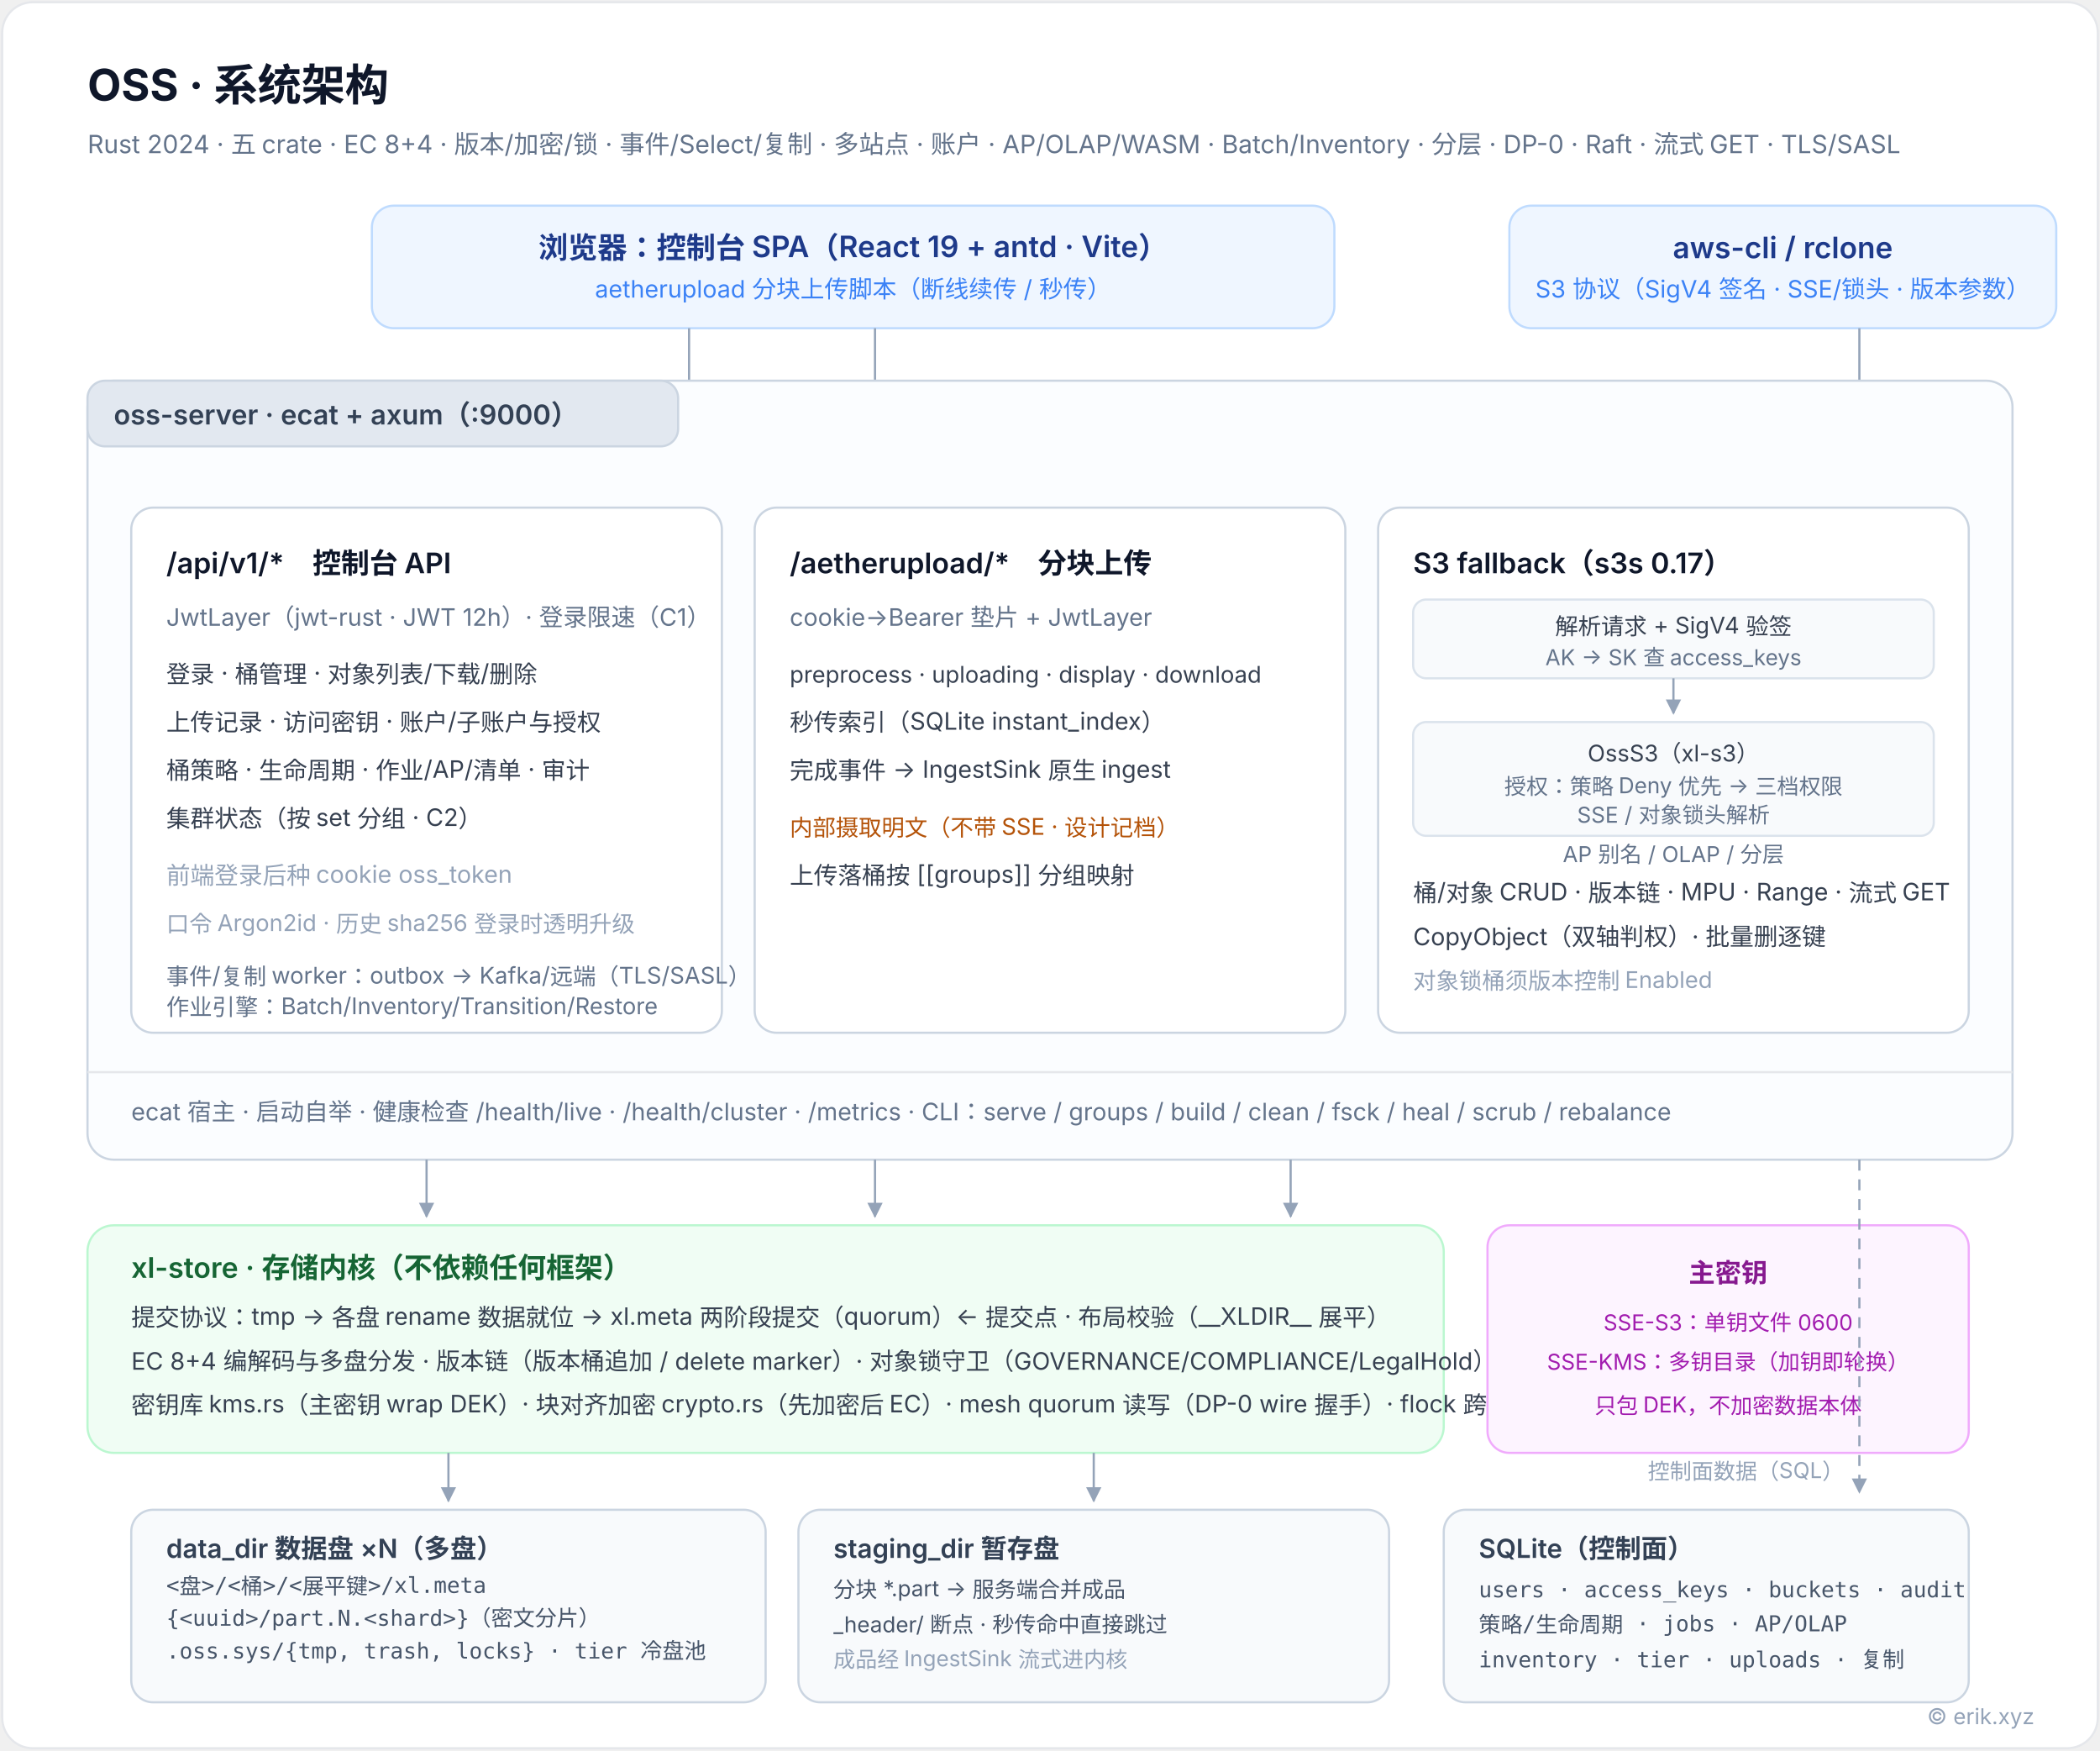
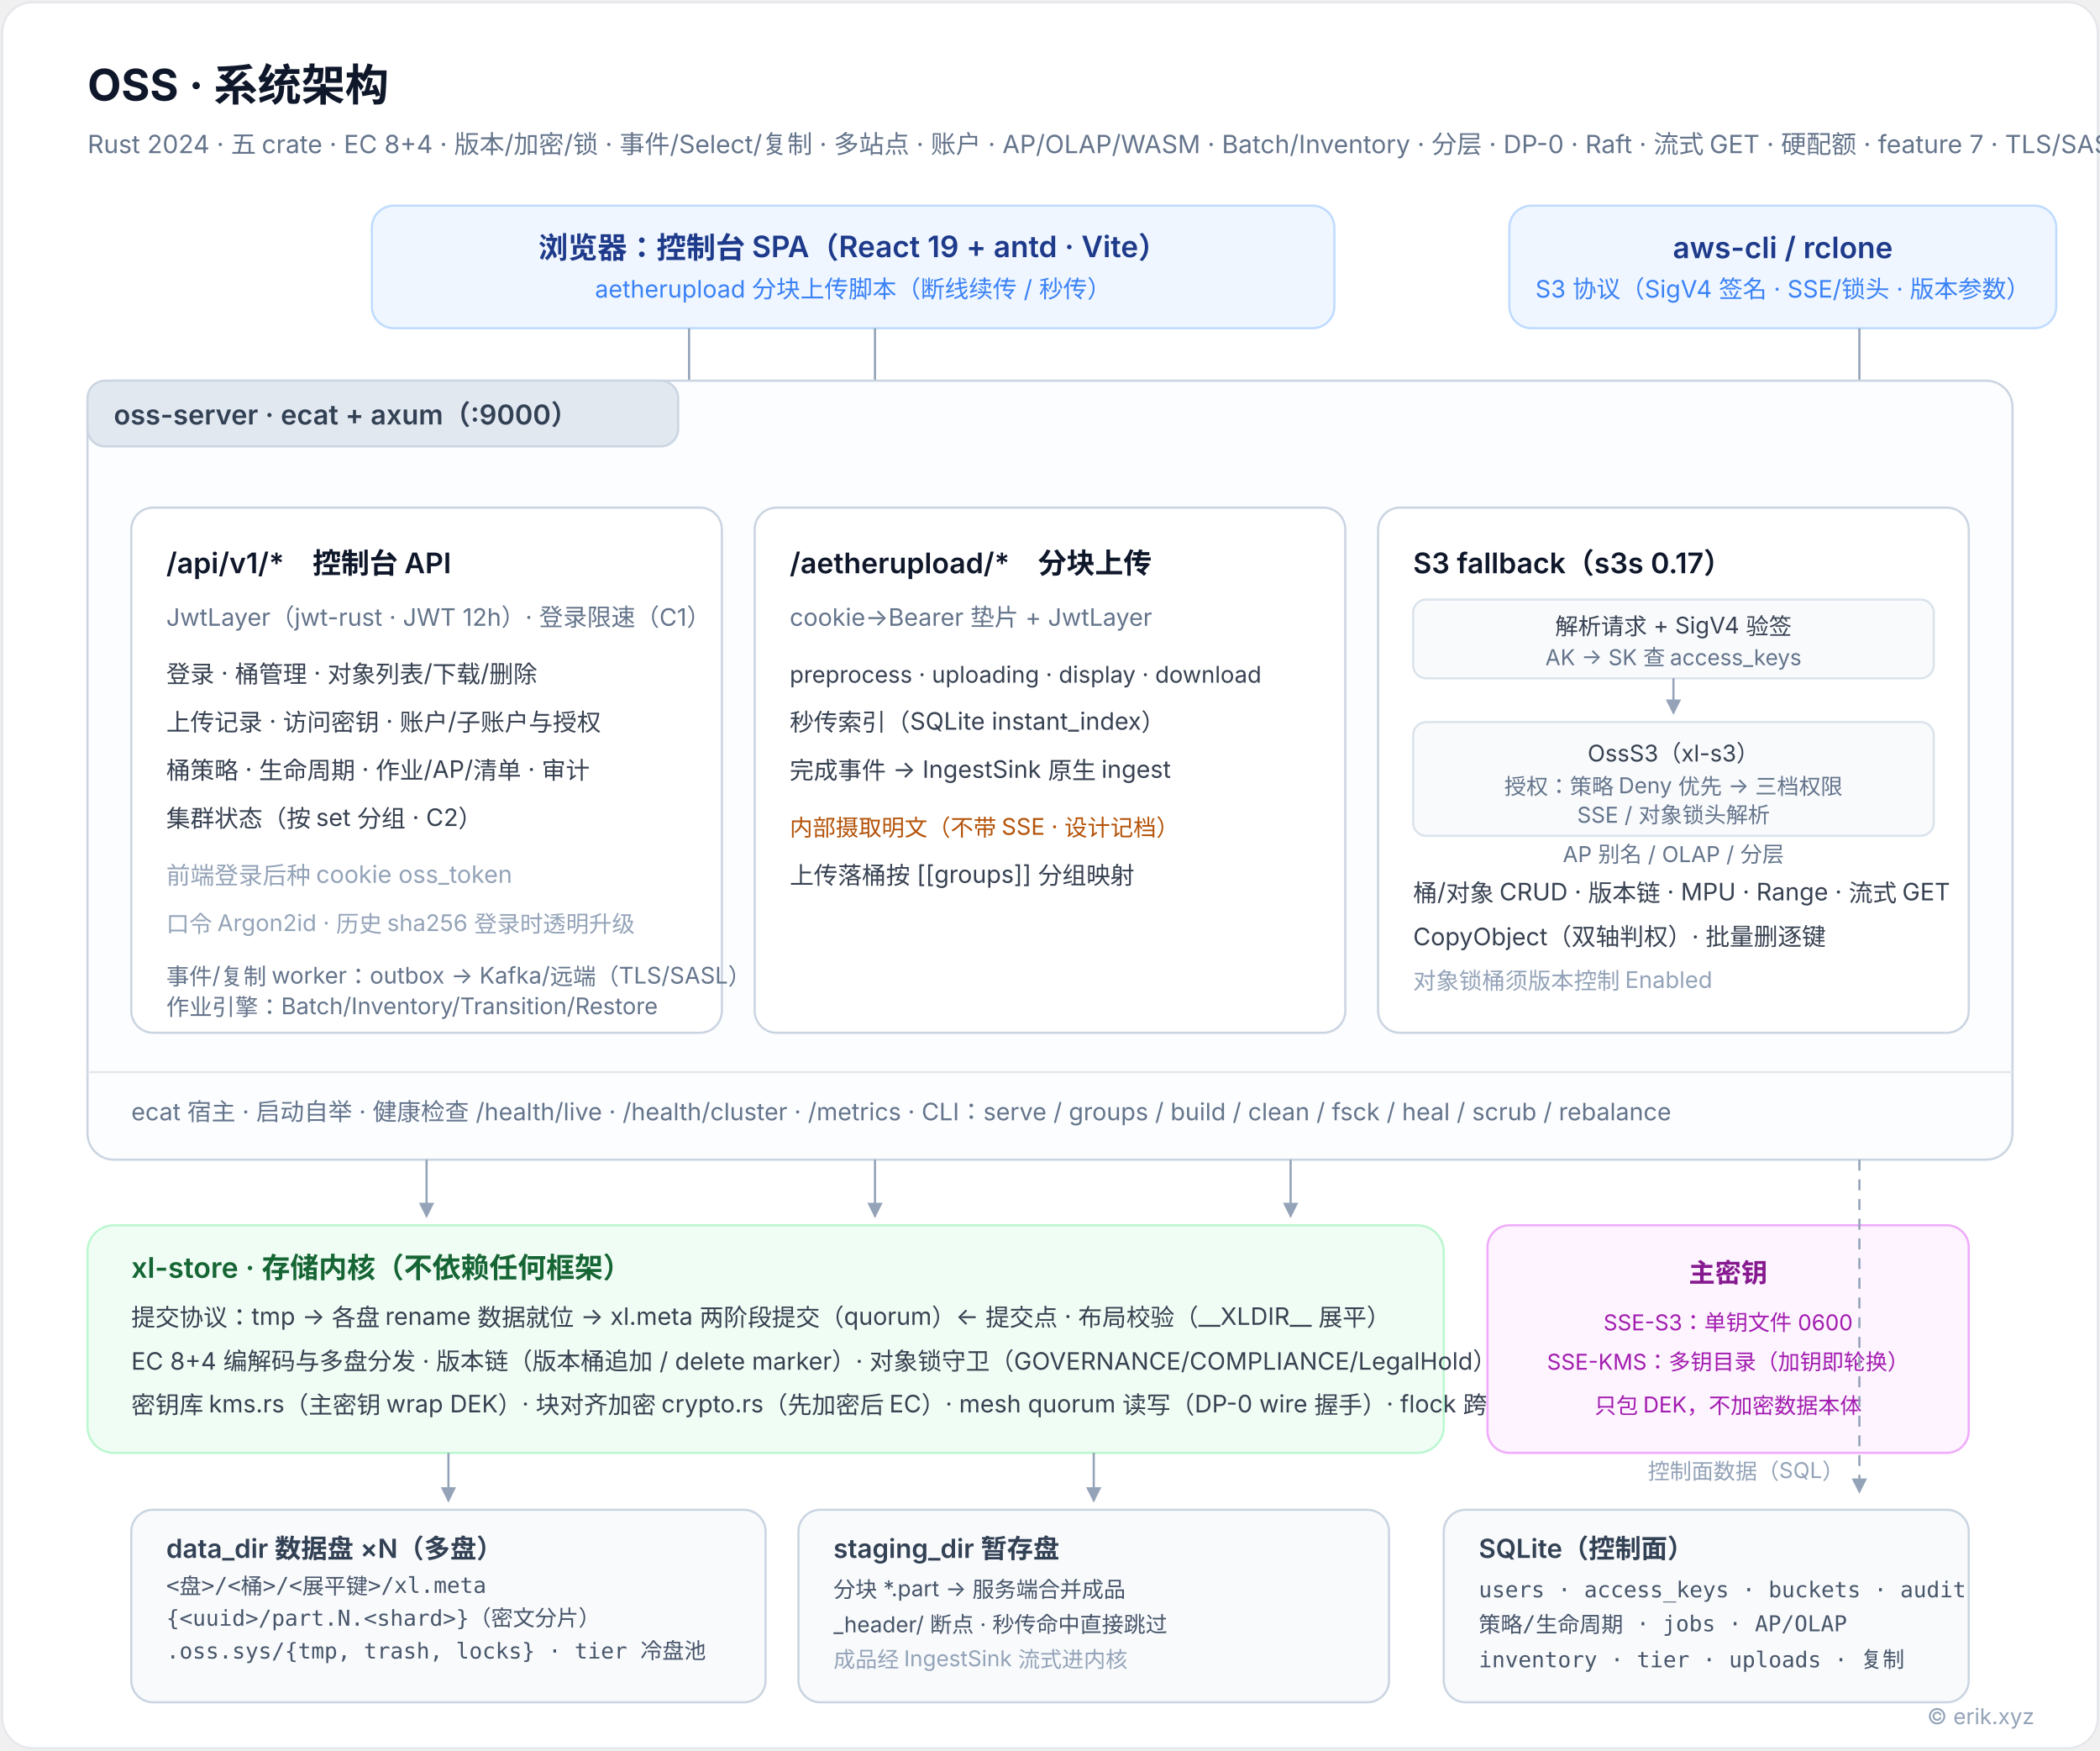
<svg xmlns="http://www.w3.org/2000/svg" viewBox="0 0 960 800" width="960" height="800" font-family="-apple-system, BlinkMacSystemFont, 'Segoe UI', 'Noto Sans SC', 'PingFang SC', 'Microsoft YaHei', sans-serif">
  <defs>
    <marker id="a" viewBox="0 0 10 10" refX="9" refY="5" markerWidth="7" markerHeight="7" orient="auto-start-reverse">
      <path d="M0,0 L10,5 L0,10 z" fill="#94a3b8" />
    </marker>
  </defs>
  <rect x="1" y="1" width="958" height="798" rx="14" fill="#ffffff" stroke="#e5e7eb" />
  <text x="40" y="46" font-size="20" font-weight="700" fill="#0f172a">OSS · 系统架构</text>
-   <text x="40" y="70" font-size="11.5" fill="#64748b">Rust 2024 · 五 crate · EC 8+4 · 版本/加密/锁 · 事件/Select/复制 · 多站点 · 账户 · AP/OLAP/WASM · Batch/Inventory · 分层 · DP-0 · Raft · 流式 GET · TLS/SASL</text>
+   <text x="40" y="70" font-size="11.5" fill="#64748b">Rust 2024 · 五 crate · EC 8+4 · 版本/加密/锁 · 事件/Select/复制 · 多站点 · 账户 · AP/OLAP/WASM · Batch/Inventory · 分层 · DP-0 · Raft · 流式 GET · 硬配额 · feature 7 · TLS/SASL</text>
  <rect x="690" y="94" width="250" height="56" rx="10" fill="#eff6ff" stroke="#bfdbfe" />
  <text x="815" y="118" font-size="13.5" font-weight="600" fill="#1e3a8a" text-anchor="middle">aws-cli / rclone</text>
  <text x="815" y="136" font-size="11" fill="#3b82f6" text-anchor="middle">S3 协议（SigV4 签名 · SSE/锁头 · 版本参数）</text>
  <rect x="170" y="94" width="440" height="56" rx="10" fill="#eff6ff" stroke="#bfdbfe" />
  <text x="390" y="118" font-size="13.5" font-weight="600" fill="#1e3a8a" text-anchor="middle">浏览器：控制台 SPA（React 19 + antd · Vite）</text>
  <text x="390" y="136" font-size="11" fill="#3b82f6" text-anchor="middle">aetherupload 分块上传脚本（断线续传 / 秒传）</text>
  <line x1="850" y1="150" x2="850" y2="228" stroke="#94a3b8" marker-end="url(#a)" />
  <line x1="315" y1="150" x2="315" y2="228" stroke="#94a3b8" marker-end="url(#a)" />
  <line x1="400" y1="150" x2="400" y2="228" stroke="#94a3b8" marker-end="url(#a)" />
  <rect x="40" y="174" width="880" height="356" rx="12" fill="#fbfdff" stroke="#cbd5e1" />
  <rect x="40" y="174" width="270" height="30" rx="8" fill="#e2e8f0" stroke="#cbd5e1" />
  <text x="52" y="194" font-size="12.5" font-weight="600" fill="#334155">oss-server · ecat + axum（:9000）</text>
  <rect x="60" y="232" width="270" height="240" rx="10" fill="#ffffff" stroke="#cbd5e1" />
  <text x="76" y="262" font-size="13" font-weight="600" fill="#0f172a">/api/v1/*　控制台 API</text>
  <text x="76" y="286" font-size="11" fill="#64748b">JwtLayer（jwt-rust · JWT 12h）· 登录限速（C1）</text>
  <text x="76" y="312" font-size="11" fill="#374151">登录 · 桶管理 · 对象列表/下载/删除</text>
  <text x="76" y="334" font-size="11" fill="#374151">上传记录 · 访问密钥 · 账户/子账户与授权</text>
  <text x="76" y="356" font-size="11" fill="#374151">桶策略 · 生命周期 · 作业/AP/清单 · 审计</text>
  <text x="76" y="378" font-size="11" fill="#374151">集群状态（按 set 分组 · C2）</text>
  <text x="76" y="404" font-size="11" fill="#94a3b8">前端登录后种 cookie oss_token</text>
  <text x="76" y="426" font-size="10.5" fill="#94a3b8">口令 Argon2id · 历史 sha256 登录时透明升级</text>
  <text x="76" y="450" font-size="10.5" fill="#64748b">事件/复制 worker：outbox → Kafka/远端（TLS/SASL）</text>
  <text x="76" y="464" font-size="10.5" fill="#64748b">作业引擎：Batch/Inventory/Transition/Restore</text>
  <rect x="345" y="232" width="270" height="240" rx="10" fill="#ffffff" stroke="#cbd5e1" />
  <text x="361" y="262" font-size="13" font-weight="600" fill="#0f172a">/aetherupload/*　分块上传</text>
  <text x="361" y="286" font-size="11" fill="#64748b">cookie→Bearer 垫片 + JwtLayer</text>
  <text x="361" y="312" font-size="10.5" fill="#374151">preprocess · uploading · display · download</text>
  <text x="361" y="334" font-size="11" fill="#374151">秒传索引（SQLite instant_index）</text>
  <text x="361" y="356" font-size="11" fill="#374151">完成事件 → IngestSink 原生 ingest</text>
  <text x="361" y="382" font-size="10.5" fill="#b45309">内部摄取明文（不带 SSE · 设计记档）</text>
  <text x="361" y="404" font-size="11" fill="#374151">上传落桶按 [[groups]] 分组映射</text>
  <rect x="630" y="232" width="270" height="240" rx="10" fill="#ffffff" stroke="#cbd5e1" />
  <text x="646" y="262" font-size="13" font-weight="600" fill="#0f172a">S3 fallback（s3s 0.17）</text>
  <rect x="646" y="274" width="238" height="36" rx="6" fill="#f8fafc" stroke="#dbe3ec" />
  <text x="765" y="290" font-size="10.5" fill="#374151" text-anchor="middle">解析请求 + SigV4 验签</text>
  <text x="765" y="304" font-size="10" fill="#64748b" text-anchor="middle">AK → SK 查 access_keys</text>
  <line x1="765" y1="310" x2="765" y2="326" stroke="#94a3b8" marker-end="url(#a)" />
  <rect x="646" y="330" width="238" height="52" rx="6" fill="#f8fafc" stroke="#dbe3ec" />
  <text x="765" y="348" font-size="10.5" fill="#374151" text-anchor="middle">OssS3（xl-s3）</text>
  <text x="765" y="363" font-size="10" fill="#64748b" text-anchor="middle">授权：策略 Deny 优先 → 三档权限</text>
  <text x="765" y="376" font-size="10" fill="#64748b" text-anchor="middle">SSE / 对象锁头解析</text>
  <text x="765" y="394" font-size="10" fill="#64748b" text-anchor="middle">AP 别名 / OLAP / 分层</text>
  <text x="646" y="412" font-size="11" fill="#374151">桶/对象 CRUD · 版本链 · MPU · Range · 流式 GET</text>
  <text x="646" y="432" font-size="11" fill="#374151">CopyObject（双轴判权）· 批量删逐键</text>
  <text x="646" y="452" font-size="10.5" fill="#94a3b8">对象锁桶须版本控制 Enabled</text>
  <line x1="40" y1="490" x2="920" y2="490" stroke="#e5e7eb" />
  <text x="60" y="512" font-size="11" fill="#64748b">ecat 宿主 · 启动自举 · 健康检查 /health/live · /health/cluster · /metrics · CLI：serve / groups / build / clean / fsck / heal / scrub / rebalance</text>
  <line x1="195" y1="530" x2="195" y2="556" stroke="#94a3b8" marker-end="url(#a)" />
  <line x1="400" y1="530" x2="400" y2="556" stroke="#94a3b8" marker-end="url(#a)" />
  <line x1="590" y1="530" x2="590" y2="556" stroke="#94a3b8" marker-end="url(#a)" />
  <rect x="40" y="560" width="620" height="104" rx="12" fill="#f0fdf4" stroke="#bbf7d0" />
  <text x="60" y="584" font-size="13" font-weight="600" fill="#166534">xl-store · 存储内核（不依赖任何框架）</text>
  <text x="60" y="606" font-size="11" fill="#374151">提交协议：tmp → 各盘 rename 数据就位 → xl.meta 两阶段提交（quorum）← 提交点 · 布局校验（__XLDIR__ 展平）</text>
  <text x="60" y="626" font-size="11" fill="#374151">EC 8+4 编解码与多盘分发 · 版本链（版本桶追加 / delete marker）· 对象锁守卫（GOVERNANCE/COMPLIANCE/LegalHold） · 复制状态</text>
  <text x="60" y="646" font-size="11" fill="#374151">密钥库 kms.rs（主密钥 wrap DEK）· 块对齐加密 crypto.rs（先加密后 EC）· mesh quorum 读写（DP-0 wire 握手）· flock 跨进程锁</text>
  <rect x="680" y="560" width="220" height="104" rx="10" fill="#fdf4ff" stroke="#f0abfc" />
  <text x="790" y="586" font-size="12" font-weight="600" fill="#86198f" text-anchor="middle">主密钥</text>
  <text x="790" y="608" font-size="10" fill="#a21caf" text-anchor="middle">SSE-S3：单钥文件 0600</text>
  <text x="790" y="626" font-size="10" fill="#a21caf" text-anchor="middle">SSE-KMS：多钥目录（加钥即轮换）</text>
  <text x="790" y="646" font-size="10" fill="#a21caf" text-anchor="middle">只包 DEK，不加密数据本体</text>
  <line x1="850" y1="530" x2="850" y2="682" stroke="#94a3b8" stroke-dasharray="5 4" marker-end="url(#a)" />
  <text x="843" y="676" font-size="10" fill="#94a3b8" text-anchor="end">控制面数据（SQL）</text>
  <line x1="205" y1="664" x2="205" y2="686" stroke="#94a3b8" marker-end="url(#a)" />
  <line x1="500" y1="664" x2="500" y2="686" stroke="#94a3b8" marker-end="url(#a)" />
  <rect x="60" y="690" width="290" height="88" rx="10" fill="#f8fafc" stroke="#cbd5e1" />
  <text x="76" y="712" font-size="12" font-weight="600" fill="#334155">data_dir 数据盘 ×N（多盘）</text>
  <text x="76" y="728" font-size="10" fill="#475569" font-family="ui-monospace, SFMono-Regular, Menlo, monospace">&lt;盘&gt;/&lt;桶&gt;/&lt;展平键&gt;/xl.meta</text>
  <text x="76" y="743" font-size="10" fill="#475569" font-family="ui-monospace, SFMono-Regular, Menlo, monospace">{&lt;uuid&gt;/part.N.&lt;shard&gt;}（密文分片）</text>
  <text x="76" y="758" font-size="10" fill="#475569" font-family="ui-monospace, SFMono-Regular, Menlo, monospace">.oss.sys/{tmp, trash, locks} · tier 冷盘池</text>
  <rect x="365" y="690" width="270" height="88" rx="10" fill="#f8fafc" stroke="#cbd5e1" />
  <text x="381" y="712" font-size="12" font-weight="600" fill="#334155">staging_dir 暂存盘</text>
  <text x="381" y="730" font-size="10" fill="#475569">分块 *.part → 服务端合并成品</text>
  <text x="381" y="746" font-size="10" fill="#475569">_header/ 断点 · 秒传命中直接跳过</text>
  <text x="381" y="762" font-size="10" fill="#94a3b8">成品经 IngestSink 流式进内核</text>
  <rect x="660" y="690" width="240" height="88" rx="10" fill="#f8fafc" stroke="#cbd5e1" />
  <text x="676" y="712" font-size="12" font-weight="600" fill="#334155">SQLite（控制面）</text>
  <text x="676" y="730" font-size="10" fill="#475569" font-family="ui-monospace, SFMono-Regular, Menlo, monospace">users · access_keys · buckets · audit</text>
  <text x="676" y="746" font-size="10" fill="#475569" font-family="ui-monospace, SFMono-Regular, Menlo, monospace">策略/生命周期 · jobs · AP/OLAP</text>
  <text x="676" y="762" font-size="10" fill="#475569" font-family="ui-monospace, SFMono-Regular, Menlo, monospace">inventory · tier · uploads · 复制</text>
  <text x="930" y="788" font-size="10" fill="#94a3b8" text-anchor="end">© erik.xyz</text>
</svg>
